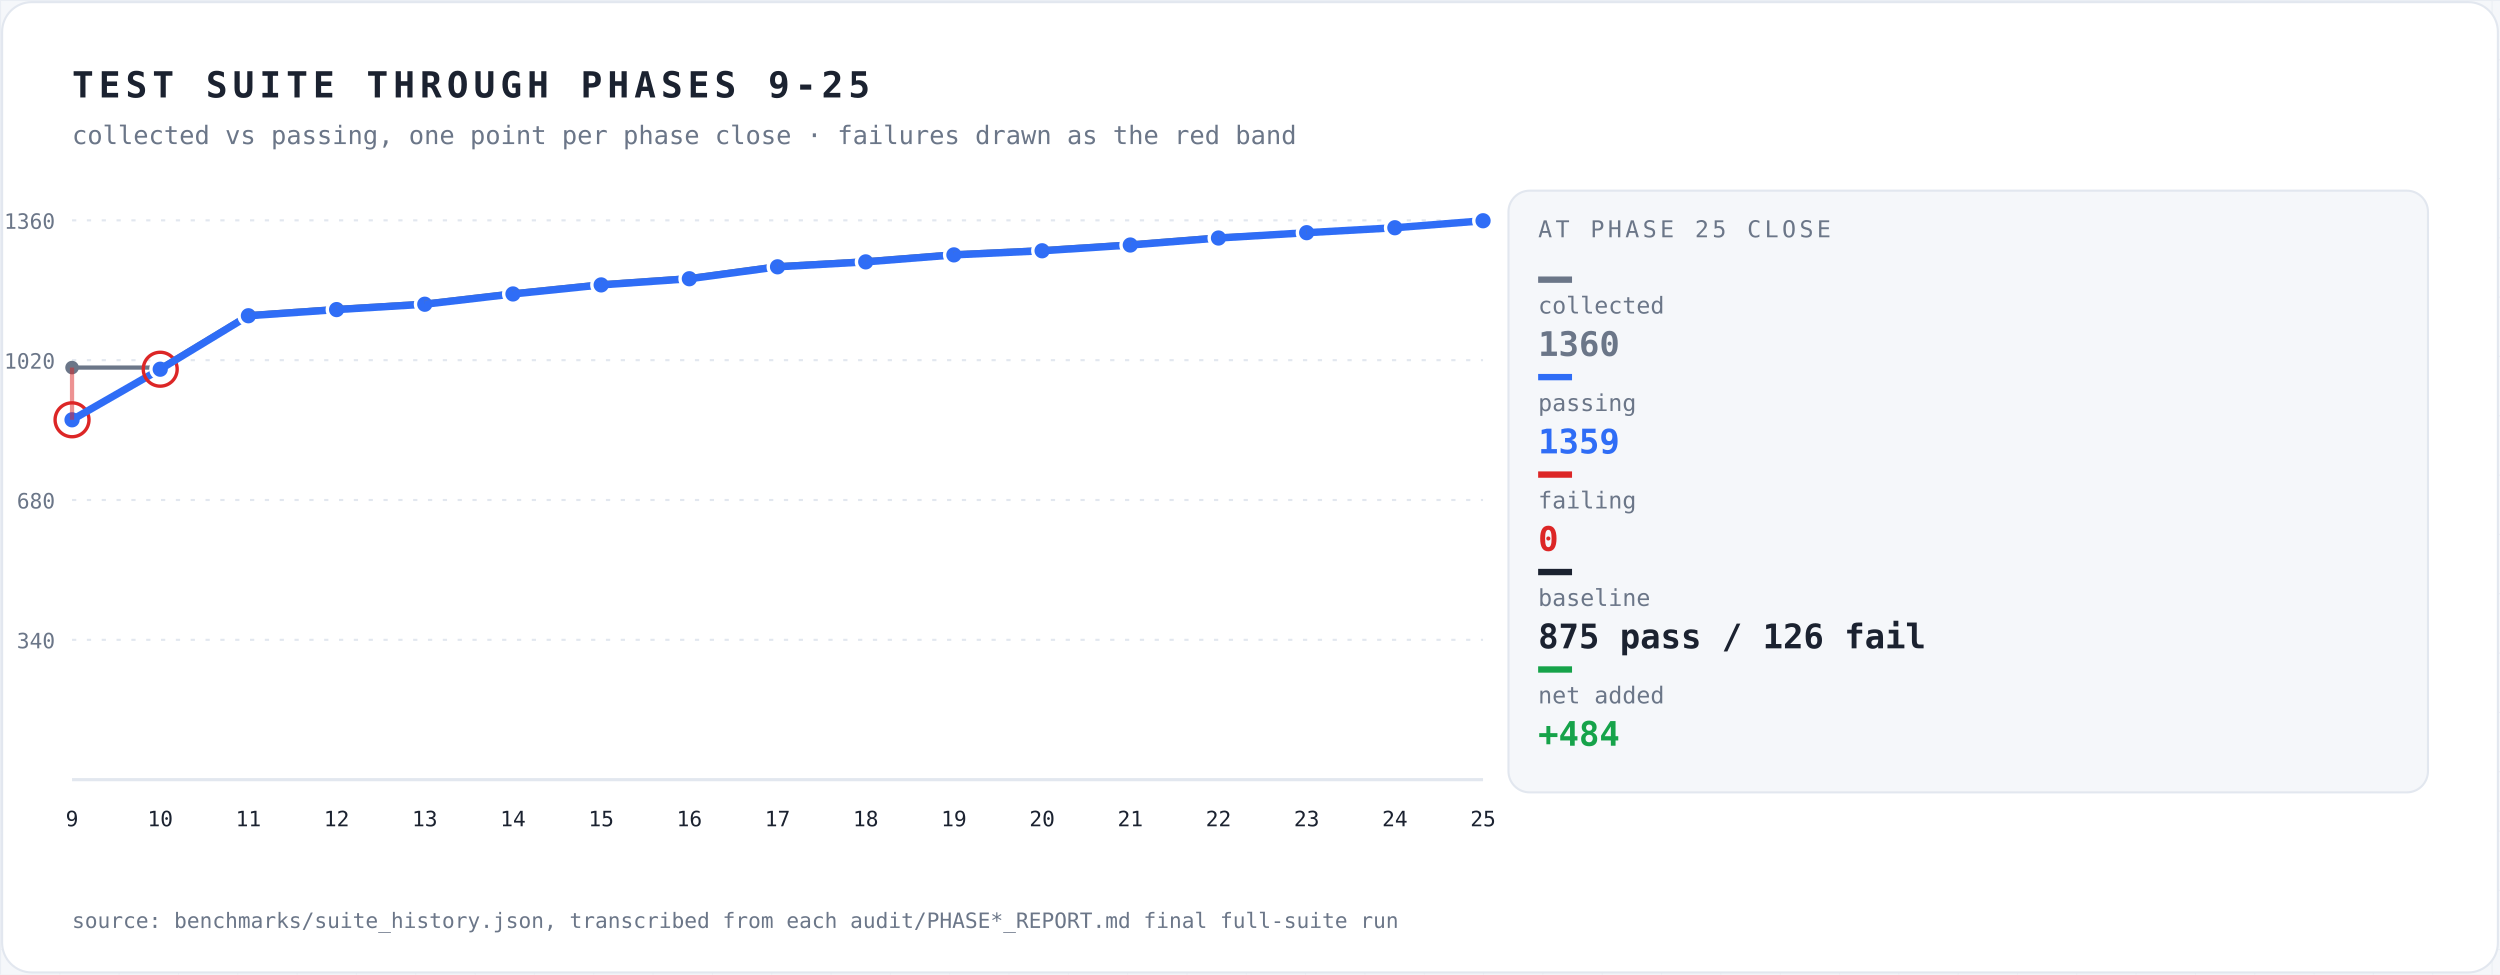
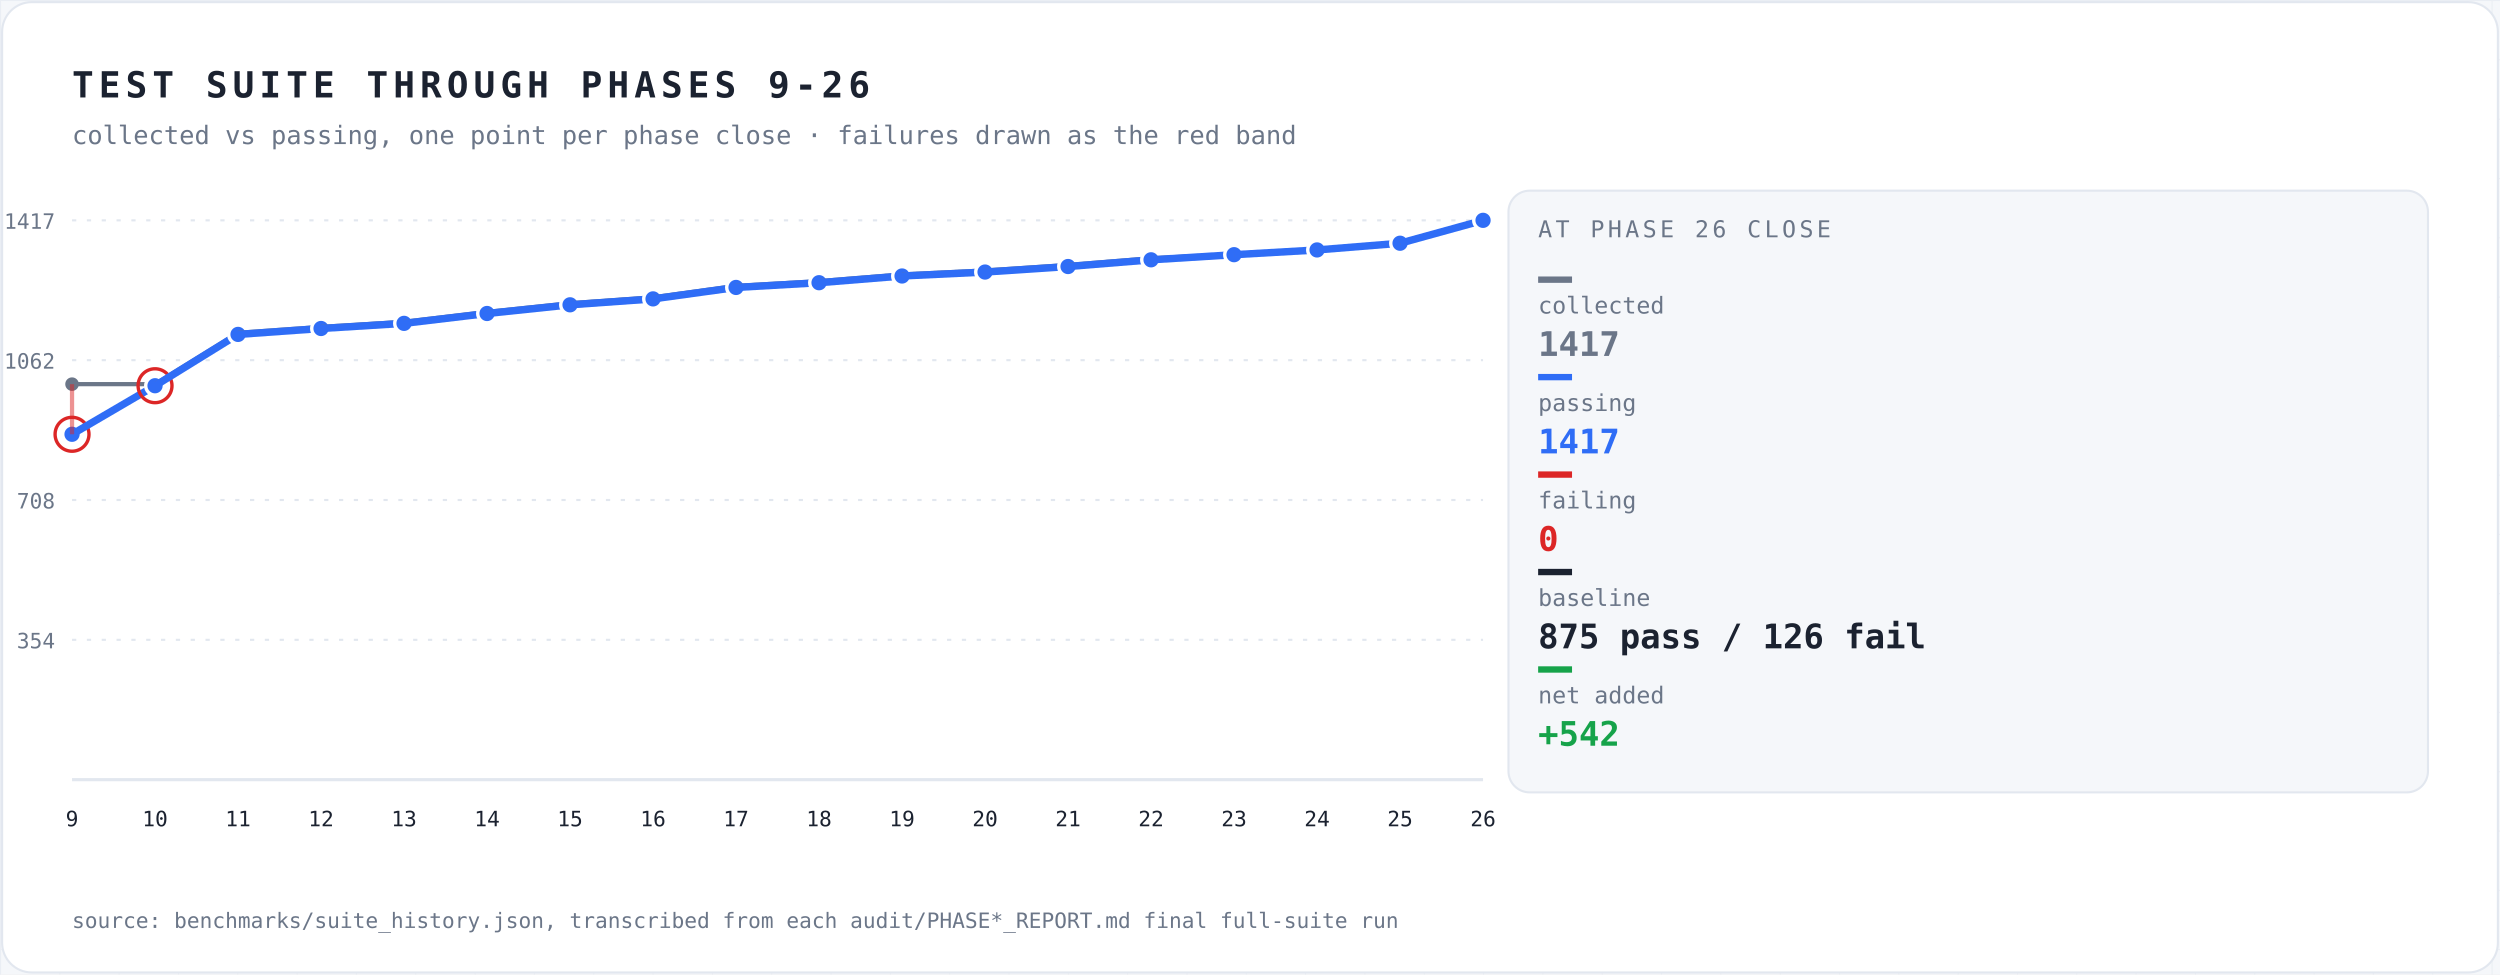
- <svg xmlns="http://www.w3.org/2000/svg" width="1180" height="460" viewBox="0 0 1180 460" role="img" aria-label="TEST SUITE THROUGH PHASES 9-25: collected vs passing, one point per phase close · failures drawn as the red band">
+ <svg xmlns="http://www.w3.org/2000/svg" width="1180" height="460" viewBox="0 0 1180 460" role="img" aria-label="TEST SUITE THROUGH PHASES 9-26: collected vs passing, one point per phase close · failures drawn as the red band">
  <defs>
    <pattern id="grid" width="28" height="28" patternUnits="userSpaceOnUse">
      <path d="M28 0H0v28" fill="none" stroke="#e2e7ef" stroke-width="1" />
    </pattern>
  </defs>
  <rect width="100%" height="100%" fill="#f5f7fa" />
  <rect width="100%" height="100%" fill="url(#grid)" opacity=".55" />
  <rect x="1" y="1" width="1178" height="458" rx="14" fill="#ffffff" stroke="#e2e7ef" />
-   <text x="34" y="46" font-family="ui-monospace, 'SF Mono', Menlo, Consolas, monospace" font-size="17" font-weight="700" letter-spacing="2.4" fill="#1b2230">TEST SUITE THROUGH PHASES 9-25</text>
+   <text x="34" y="46" font-family="ui-monospace, 'SF Mono', Menlo, Consolas, monospace" font-size="17" font-weight="700" letter-spacing="2.4" fill="#1b2230">TEST SUITE THROUGH PHASES 9-26</text>
  <text x="34" y="68" font-family="ui-monospace, 'SF Mono', Menlo, Consolas, monospace" font-size="12" fill="#6b7688">collected vs passing, one point per phase close · failures drawn as the red band</text>
  <line x1="34" y1="368" x2="700" y2="368" stroke="#e2e7ef" stroke-width="1.5" />
  <line x1="34" y1="302.0" x2="700" y2="302.0" stroke="#e2e7ef" stroke-dasharray="2 5" />
-   <text x="26" y="306.0" text-anchor="end" font-family="ui-monospace, 'SF Mono', Menlo, Consolas, monospace" font-size="10" fill="#6b7688">340</text>
+   <text x="26" y="306.0" text-anchor="end" font-family="ui-monospace, 'SF Mono', Menlo, Consolas, monospace" font-size="10" fill="#6b7688">354</text>
  <line x1="34" y1="236.0" x2="700" y2="236.0" stroke="#e2e7ef" stroke-dasharray="2 5" />
-   <text x="26" y="240.0" text-anchor="end" font-family="ui-monospace, 'SF Mono', Menlo, Consolas, monospace" font-size="10" fill="#6b7688">680</text>
+   <text x="26" y="240.0" text-anchor="end" font-family="ui-monospace, 'SF Mono', Menlo, Consolas, monospace" font-size="10" fill="#6b7688">708</text>
  <line x1="34" y1="170.0" x2="700" y2="170.0" stroke="#e2e7ef" stroke-dasharray="2 5" />
-   <text x="26" y="174.0" text-anchor="end" font-family="ui-monospace, 'SF Mono', Menlo, Consolas, monospace" font-size="10" fill="#6b7688">1020</text>
+   <text x="26" y="174.0" text-anchor="end" font-family="ui-monospace, 'SF Mono', Menlo, Consolas, monospace" font-size="10" fill="#6b7688">1062</text>
  <line x1="34" y1="104.0" x2="700" y2="104.0" stroke="#e2e7ef" stroke-dasharray="2 5" />
-   <text x="26" y="108.0" text-anchor="end" font-family="ui-monospace, 'SF Mono', Menlo, Consolas, monospace" font-size="10" fill="#6b7688">1360</text>
-   <circle cx="34.0" cy="173.494" r="3.2" fill="#6b7688" />
-   <circle cx="34.0" cy="198.147" r="4.4" fill="#2f6df6" stroke="#ffffff" stroke-width="1.6" />
-   <circle cx="34.0" cy="198.147" r="8" fill="none" stroke="#dc2626" stroke-width="1.6" />
+   <text x="26" y="108.0" text-anchor="end" font-family="ui-monospace, 'SF Mono', Menlo, Consolas, monospace" font-size="10" fill="#6b7688">1417</text>
+   <circle cx="34.0" cy="181.318" r="3.2" fill="#6b7688" />
+   <circle cx="34.0" cy="204.98" r="4.4" fill="#2f6df6" stroke="#ffffff" stroke-width="1.6" />
+   <circle cx="34.0" cy="204.98" r="8" fill="none" stroke="#dc2626" stroke-width="1.6" />
  <text x="34.0" y="390" text-anchor="middle" font-family="ui-monospace, 'SF Mono', Menlo, Consolas, monospace" font-size="10" fill="#1b2230">9</text>
-   <line x1="34.0" y1="173.494" x2="75.625" y2="173.494" stroke="#6b7688" stroke-width="2" />
-   <line x1="34.0" y1="198.147" x2="75.625" y2="174.271" stroke="#2f6df6" stroke-width="3.5" />
-   <line x1="34.0" y1="173.494" x2="34.0" y2="198.147" stroke="#dc2626" stroke-width="2" opacity=".5" />
-   <circle cx="75.625" cy="173.494" r="3.2" fill="#6b7688" />
-   <circle cx="75.625" cy="174.271" r="4.4" fill="#2f6df6" stroke="#ffffff" stroke-width="1.6" />
-   <circle cx="75.625" cy="174.271" r="8" fill="none" stroke="#dc2626" stroke-width="1.6" />
-   <text x="75.625" y="390" text-anchor="middle" font-family="ui-monospace, 'SF Mono', Menlo, Consolas, monospace" font-size="10" fill="#1b2230">10</text>
-   <line x1="75.625" y1="173.494" x2="117.25" y2="148.259" stroke="#6b7688" stroke-width="2" />
-   <line x1="75.625" y1="174.271" x2="117.25" y2="149.035" stroke="#2f6df6" stroke-width="3.5" />
-   <circle cx="117.25" cy="148.259" r="3.2" fill="#6b7688" />
-   <circle cx="117.25" cy="149.035" r="4.4" fill="#2f6df6" stroke="#ffffff" stroke-width="1.6" />
-   <text x="117.25" y="390" text-anchor="middle" font-family="ui-monospace, 'SF Mono', Menlo, Consolas, monospace" font-size="10" fill="#1b2230">11</text>
-   <line x1="117.25" y1="148.259" x2="158.875" y2="145.347" stroke="#6b7688" stroke-width="2" />
-   <line x1="117.25" y1="149.035" x2="158.875" y2="146.124" stroke="#2f6df6" stroke-width="3.5" />
-   <circle cx="158.875" cy="145.347" r="3.2" fill="#6b7688" />
-   <circle cx="158.875" cy="146.124" r="4.4" fill="#2f6df6" stroke="#ffffff" stroke-width="1.6" />
-   <text x="158.875" y="390" text-anchor="middle" font-family="ui-monospace, 'SF Mono', Menlo, Consolas, monospace" font-size="10" fill="#1b2230">12</text>
-   <line x1="158.875" y1="145.347" x2="200.5" y2="142.824" stroke="#6b7688" stroke-width="2" />
-   <line x1="158.875" y1="146.124" x2="200.5" y2="143.6" stroke="#2f6df6" stroke-width="3.5" />
-   <circle cx="200.5" cy="142.824" r="3.2" fill="#6b7688" />
-   <circle cx="200.5" cy="143.6" r="4.4" fill="#2f6df6" stroke="#ffffff" stroke-width="1.6" />
-   <text x="200.5" y="390" text-anchor="middle" font-family="ui-monospace, 'SF Mono', Menlo, Consolas, monospace" font-size="10" fill="#1b2230">13</text>
-   <line x1="200.5" y1="142.824" x2="242.125" y2="137.971" stroke="#6b7688" stroke-width="2" />
-   <line x1="200.5" y1="143.6" x2="242.125" y2="138.747" stroke="#2f6df6" stroke-width="3.5" />
-   <circle cx="242.125" cy="137.971" r="3.2" fill="#6b7688" />
-   <circle cx="242.125" cy="138.747" r="4.4" fill="#2f6df6" stroke="#ffffff" stroke-width="1.6" />
-   <text x="242.125" y="390" text-anchor="middle" font-family="ui-monospace, 'SF Mono', Menlo, Consolas, monospace" font-size="10" fill="#1b2230">14</text>
-   <line x1="242.125" y1="137.971" x2="283.75" y2="133.7" stroke="#6b7688" stroke-width="2" />
-   <line x1="242.125" y1="138.747" x2="283.75" y2="134.476" stroke="#2f6df6" stroke-width="3.5" />
-   <circle cx="283.75" cy="133.7" r="3.2" fill="#6b7688" />
-   <circle cx="283.75" cy="134.476" r="4.4" fill="#2f6df6" stroke="#ffffff" stroke-width="1.6" />
-   <text x="283.75" y="390" text-anchor="middle" font-family="ui-monospace, 'SF Mono', Menlo, Consolas, monospace" font-size="10" fill="#1b2230">15</text>
-   <line x1="283.75" y1="133.7" x2="325.375" y2="130.788" stroke="#6b7688" stroke-width="2" />
-   <line x1="283.75" y1="134.476" x2="325.375" y2="131.565" stroke="#2f6df6" stroke-width="3.5" />
-   <circle cx="325.375" cy="130.788" r="3.2" fill="#6b7688" />
-   <circle cx="325.375" cy="131.565" r="4.4" fill="#2f6df6" stroke="#ffffff" stroke-width="1.6" />
-   <text x="325.375" y="390" text-anchor="middle" font-family="ui-monospace, 'SF Mono', Menlo, Consolas, monospace" font-size="10" fill="#1b2230">16</text>
-   <line x1="325.375" y1="130.788" x2="367.0" y2="125.159" stroke="#6b7688" stroke-width="2" />
-   <line x1="325.375" y1="131.565" x2="367.0" y2="125.935" stroke="#2f6df6" stroke-width="3.5" />
-   <circle cx="367.0" cy="125.159" r="3.2" fill="#6b7688" />
-   <circle cx="367.0" cy="125.935" r="4.4" fill="#2f6df6" stroke="#ffffff" stroke-width="1.6" />
-   <text x="367.0" y="390" text-anchor="middle" font-family="ui-monospace, 'SF Mono', Menlo, Consolas, monospace" font-size="10" fill="#1b2230">17</text>
-   <line x1="367.0" y1="125.159" x2="408.625" y2="122.829" stroke="#6b7688" stroke-width="2" />
-   <line x1="367.0" y1="125.935" x2="408.625" y2="123.606" stroke="#2f6df6" stroke-width="3.5" />
-   <circle cx="408.625" cy="122.829" r="3.2" fill="#6b7688" />
-   <circle cx="408.625" cy="123.606" r="4.4" fill="#2f6df6" stroke="#ffffff" stroke-width="1.6" />
-   <text x="408.625" y="390" text-anchor="middle" font-family="ui-monospace, 'SF Mono', Menlo, Consolas, monospace" font-size="10" fill="#1b2230">18</text>
-   <line x1="408.625" y1="122.829" x2="450.25" y2="119.529" stroke="#6b7688" stroke-width="2" />
-   <line x1="408.625" y1="123.606" x2="450.25" y2="120.306" stroke="#2f6df6" stroke-width="3.5" />
-   <circle cx="450.25" cy="119.529" r="3.2" fill="#6b7688" />
-   <circle cx="450.25" cy="120.306" r="4.4" fill="#2f6df6" stroke="#ffffff" stroke-width="1.6" />
-   <text x="450.25" y="390" text-anchor="middle" font-family="ui-monospace, 'SF Mono', Menlo, Consolas, monospace" font-size="10" fill="#1b2230">19</text>
-   <line x1="450.25" y1="119.529" x2="491.875" y2="117.588" stroke="#6b7688" stroke-width="2" />
-   <line x1="450.25" y1="120.306" x2="491.875" y2="118.365" stroke="#2f6df6" stroke-width="3.5" />
-   <circle cx="491.875" cy="117.588" r="3.2" fill="#6b7688" />
-   <circle cx="491.875" cy="118.365" r="4.4" fill="#2f6df6" stroke="#ffffff" stroke-width="1.6" />
-   <text x="491.875" y="390" text-anchor="middle" font-family="ui-monospace, 'SF Mono', Menlo, Consolas, monospace" font-size="10" fill="#1b2230">20</text>
-   <line x1="491.875" y1="117.588" x2="533.5" y2="114.871" stroke="#6b7688" stroke-width="2" />
-   <line x1="491.875" y1="118.365" x2="533.5" y2="115.647" stroke="#2f6df6" stroke-width="3.5" />
-   <circle cx="533.5" cy="114.871" r="3.2" fill="#6b7688" />
-   <circle cx="533.5" cy="115.647" r="4.4" fill="#2f6df6" stroke="#ffffff" stroke-width="1.6" />
-   <text x="533.5" y="390" text-anchor="middle" font-family="ui-monospace, 'SF Mono', Menlo, Consolas, monospace" font-size="10" fill="#1b2230">21</text>
-   <line x1="533.5" y1="114.871" x2="575.125" y2="111.571" stroke="#6b7688" stroke-width="2" />
-   <line x1="533.5" y1="115.647" x2="575.125" y2="112.347" stroke="#2f6df6" stroke-width="3.5" />
-   <circle cx="575.125" cy="111.571" r="3.2" fill="#6b7688" />
-   <circle cx="575.125" cy="112.347" r="4.4" fill="#2f6df6" stroke="#ffffff" stroke-width="1.6" />
-   <text x="575.125" y="390" text-anchor="middle" font-family="ui-monospace, 'SF Mono', Menlo, Consolas, monospace" font-size="10" fill="#1b2230">22</text>
-   <line x1="575.125" y1="111.571" x2="616.75" y2="109.629" stroke="#6b7688" stroke-width="2" />
-   <line x1="575.125" y1="112.347" x2="616.75" y2="109.824" stroke="#2f6df6" stroke-width="3.5" />
-   <circle cx="616.75" cy="109.629" r="3.2" fill="#6b7688" />
-   <circle cx="616.75" cy="109.824" r="4.4" fill="#2f6df6" stroke="#ffffff" stroke-width="1.6" />
-   <text x="616.75" y="390" text-anchor="middle" font-family="ui-monospace, 'SF Mono', Menlo, Consolas, monospace" font-size="10" fill="#1b2230">23</text>
-   <line x1="616.75" y1="109.629" x2="658.375" y2="107.3" stroke="#6b7688" stroke-width="2" />
-   <line x1="616.75" y1="109.824" x2="658.375" y2="107.494" stroke="#2f6df6" stroke-width="3.5" />
-   <circle cx="658.375" cy="107.3" r="3.2" fill="#6b7688" />
-   <circle cx="658.375" cy="107.494" r="4.4" fill="#2f6df6" stroke="#ffffff" stroke-width="1.6" />
-   <text x="658.375" y="390" text-anchor="middle" font-family="ui-monospace, 'SF Mono', Menlo, Consolas, monospace" font-size="10" fill="#1b2230">24</text>
-   <line x1="658.375" y1="107.3" x2="700.0" y2="104.0" stroke="#6b7688" stroke-width="2" />
-   <line x1="658.375" y1="107.494" x2="700.0" y2="104.194" stroke="#2f6df6" stroke-width="3.5" />
+   <line x1="34" y1="181.318" x2="73.176" y2="181.318" stroke="#6b7688" stroke-width="2" />
+   <line x1="34" y1="204.98" x2="73.176" y2="182.064" stroke="#2f6df6" stroke-width="3.5" />
+   <line x1="34" y1="181.318" x2="34" y2="204.98" stroke="#dc2626" stroke-width="2" opacity=".5" />
+   <circle cx="73.176" cy="181.318" r="3.2" fill="#6b7688" />
+   <circle cx="73.176" cy="182.064" r="4.4" fill="#2f6df6" stroke="#ffffff" stroke-width="1.6" />
+   <circle cx="73.176" cy="182.064" r="8" fill="none" stroke="#dc2626" stroke-width="1.6" />
+   <text x="73.176" y="390" text-anchor="middle" font-family="ui-monospace, 'SF Mono', Menlo, Consolas, monospace" font-size="10" fill="#1b2230">10</text>
+   <line x1="73.176" y1="181.318" x2="112.353" y2="157.098" stroke="#6b7688" stroke-width="2" />
+   <line x1="73.176" y1="182.064" x2="112.353" y2="157.843" stroke="#2f6df6" stroke-width="3.5" />
+   <circle cx="112.353" cy="157.098" r="3.2" fill="#6b7688" />
+   <circle cx="112.353" cy="157.843" r="4.4" fill="#2f6df6" stroke="#ffffff" stroke-width="1.6" />
+   <text x="112.353" y="390" text-anchor="middle" font-family="ui-monospace, 'SF Mono', Menlo, Consolas, monospace" font-size="10" fill="#1b2230">11</text>
+   <line x1="112.353" y1="157.098" x2="151.529" y2="154.303" stroke="#6b7688" stroke-width="2" />
+   <line x1="112.353" y1="157.843" x2="151.529" y2="155.049" stroke="#2f6df6" stroke-width="3.5" />
+   <circle cx="151.529" cy="154.303" r="3.2" fill="#6b7688" />
+   <circle cx="151.529" cy="155.049" r="4.4" fill="#2f6df6" stroke="#ffffff" stroke-width="1.6" />
+   <text x="151.529" y="390" text-anchor="middle" font-family="ui-monospace, 'SF Mono', Menlo, Consolas, monospace" font-size="10" fill="#1b2230">12</text>
+   <line x1="151.529" y1="154.303" x2="190.706" y2="151.881" stroke="#6b7688" stroke-width="2" />
+   <line x1="151.529" y1="155.049" x2="190.706" y2="152.627" stroke="#2f6df6" stroke-width="3.5" />
+   <circle cx="190.706" cy="151.881" r="3.2" fill="#6b7688" />
+   <circle cx="190.706" cy="152.627" r="4.4" fill="#2f6df6" stroke="#ffffff" stroke-width="1.6" />
+   <text x="190.706" y="390" text-anchor="middle" font-family="ui-monospace, 'SF Mono', Menlo, Consolas, monospace" font-size="10" fill="#1b2230">13</text>
+   <line x1="190.706" y1="151.881" x2="229.882" y2="147.224" stroke="#6b7688" stroke-width="2" />
+   <line x1="190.706" y1="152.627" x2="229.882" y2="147.969" stroke="#2f6df6" stroke-width="3.5" />
+   <circle cx="229.882" cy="147.224" r="3.2" fill="#6b7688" />
+   <circle cx="229.882" cy="147.969" r="4.4" fill="#2f6df6" stroke="#ffffff" stroke-width="1.6" />
+   <text x="229.882" y="390" text-anchor="middle" font-family="ui-monospace, 'SF Mono', Menlo, Consolas, monospace" font-size="10" fill="#1b2230">14</text>
+   <line x1="229.882" y1="147.224" x2="269.059" y2="143.125" stroke="#6b7688" stroke-width="2" />
+   <line x1="229.882" y1="147.969" x2="269.059" y2="143.87" stroke="#2f6df6" stroke-width="3.5" />
+   <circle cx="269.059" cy="143.125" r="3.2" fill="#6b7688" />
+   <circle cx="269.059" cy="143.87" r="4.4" fill="#2f6df6" stroke="#ffffff" stroke-width="1.6" />
+   <text x="269.059" y="390" text-anchor="middle" font-family="ui-monospace, 'SF Mono', Menlo, Consolas, monospace" font-size="10" fill="#1b2230">15</text>
+   <line x1="269.059" y1="143.125" x2="308.235" y2="140.33" stroke="#6b7688" stroke-width="2" />
+   <line x1="269.059" y1="143.87" x2="308.235" y2="141.076" stroke="#2f6df6" stroke-width="3.5" />
+   <circle cx="308.235" cy="140.33" r="3.2" fill="#6b7688" />
+   <circle cx="308.235" cy="141.076" r="4.4" fill="#2f6df6" stroke="#ffffff" stroke-width="1.6" />
+   <text x="308.235" y="390" text-anchor="middle" font-family="ui-monospace, 'SF Mono', Menlo, Consolas, monospace" font-size="10" fill="#1b2230">16</text>
+   <line x1="308.235" y1="140.33" x2="347.412" y2="134.927" stroke="#6b7688" stroke-width="2" />
+   <line x1="308.235" y1="141.076" x2="347.412" y2="135.673" stroke="#2f6df6" stroke-width="3.5" />
+   <circle cx="347.412" cy="134.927" r="3.2" fill="#6b7688" />
+   <circle cx="347.412" cy="135.673" r="4.4" fill="#2f6df6" stroke="#ffffff" stroke-width="1.6" />
+   <text x="347.412" y="390" text-anchor="middle" font-family="ui-monospace, 'SF Mono', Menlo, Consolas, monospace" font-size="10" fill="#1b2230">17</text>
+   <line x1="347.412" y1="134.927" x2="386.588" y2="132.692" stroke="#6b7688" stroke-width="2" />
+   <line x1="347.412" y1="135.673" x2="386.588" y2="133.437" stroke="#2f6df6" stroke-width="3.5" />
+   <circle cx="386.588" cy="132.692" r="3.2" fill="#6b7688" />
+   <circle cx="386.588" cy="133.437" r="4.4" fill="#2f6df6" stroke="#ffffff" stroke-width="1.6" />
+   <text x="386.588" y="390" text-anchor="middle" font-family="ui-monospace, 'SF Mono', Menlo, Consolas, monospace" font-size="10" fill="#1b2230">18</text>
+   <line x1="386.588" y1="132.692" x2="425.765" y2="129.524" stroke="#6b7688" stroke-width="2" />
+   <line x1="386.588" y1="133.437" x2="425.765" y2="130.27" stroke="#2f6df6" stroke-width="3.5" />
+   <circle cx="425.765" cy="129.524" r="3.2" fill="#6b7688" />
+   <circle cx="425.765" cy="130.27" r="4.4" fill="#2f6df6" stroke="#ffffff" stroke-width="1.6" />
+   <text x="425.765" y="390" text-anchor="middle" font-family="ui-monospace, 'SF Mono', Menlo, Consolas, monospace" font-size="10" fill="#1b2230">19</text>
+   <line x1="425.765" y1="129.524" x2="464.941" y2="127.661" stroke="#6b7688" stroke-width="2" />
+   <line x1="425.765" y1="130.27" x2="464.941" y2="128.406" stroke="#2f6df6" stroke-width="3.5" />
+   <circle cx="464.941" cy="127.661" r="3.2" fill="#6b7688" />
+   <circle cx="464.941" cy="128.406" r="4.4" fill="#2f6df6" stroke="#ffffff" stroke-width="1.6" />
+   <text x="464.941" y="390" text-anchor="middle" font-family="ui-monospace, 'SF Mono', Menlo, Consolas, monospace" font-size="10" fill="#1b2230">20</text>
+   <line x1="464.941" y1="127.661" x2="504.118" y2="125.053" stroke="#6b7688" stroke-width="2" />
+   <line x1="464.941" y1="128.406" x2="504.118" y2="125.798" stroke="#2f6df6" stroke-width="3.5" />
+   <circle cx="504.118" cy="125.053" r="3.2" fill="#6b7688" />
+   <circle cx="504.118" cy="125.798" r="4.4" fill="#2f6df6" stroke="#ffffff" stroke-width="1.6" />
+   <text x="504.118" y="390" text-anchor="middle" font-family="ui-monospace, 'SF Mono', Menlo, Consolas, monospace" font-size="10" fill="#1b2230">21</text>
+   <line x1="504.118" y1="125.053" x2="543.294" y2="121.886" stroke="#6b7688" stroke-width="2" />
+   <line x1="504.118" y1="125.798" x2="543.294" y2="122.631" stroke="#2f6df6" stroke-width="3.5" />
+   <circle cx="543.294" cy="121.886" r="3.2" fill="#6b7688" />
+   <circle cx="543.294" cy="122.631" r="4.4" fill="#2f6df6" stroke="#ffffff" stroke-width="1.6" />
+   <text x="543.294" y="390" text-anchor="middle" font-family="ui-monospace, 'SF Mono', Menlo, Consolas, monospace" font-size="10" fill="#1b2230">22</text>
+   <line x1="543.294" y1="121.886" x2="582.471" y2="120.023" stroke="#6b7688" stroke-width="2" />
+   <line x1="543.294" y1="122.631" x2="582.471" y2="120.209" stroke="#2f6df6" stroke-width="3.5" />
+   <circle cx="582.471" cy="120.023" r="3.2" fill="#6b7688" />
+   <circle cx="582.471" cy="120.209" r="4.4" fill="#2f6df6" stroke="#ffffff" stroke-width="1.6" />
+   <text x="582.471" y="390" text-anchor="middle" font-family="ui-monospace, 'SF Mono', Menlo, Consolas, monospace" font-size="10" fill="#1b2230">23</text>
+   <line x1="582.471" y1="120.023" x2="621.647" y2="117.787" stroke="#6b7688" stroke-width="2" />
+   <line x1="582.471" y1="120.209" x2="621.647" y2="117.973" stroke="#2f6df6" stroke-width="3.5" />
+   <circle cx="621.647" cy="117.787" r="3.2" fill="#6b7688" />
+   <circle cx="621.647" cy="117.973" r="4.4" fill="#2f6df6" stroke="#ffffff" stroke-width="1.6" />
+   <text x="621.647" y="390" text-anchor="middle" font-family="ui-monospace, 'SF Mono', Menlo, Consolas, monospace" font-size="10" fill="#1b2230">24</text>
+   <line x1="621.647" y1="117.787" x2="660.824" y2="114.62" stroke="#6b7688" stroke-width="2" />
+   <line x1="621.647" y1="117.973" x2="660.824" y2="114.806" stroke="#2f6df6" stroke-width="3.5" />
+   <circle cx="660.824" cy="114.62" r="3.2" fill="#6b7688" />
+   <circle cx="660.824" cy="114.806" r="4.4" fill="#2f6df6" stroke="#ffffff" stroke-width="1.6" />
+   <text x="660.824" y="390" text-anchor="middle" font-family="ui-monospace, 'SF Mono', Menlo, Consolas, monospace" font-size="10" fill="#1b2230">25</text>
+   <line x1="660.824" y1="114.62" x2="700.0" y2="104.0" stroke="#6b7688" stroke-width="2" />
+   <line x1="660.824" y1="114.806" x2="700.0" y2="104.0" stroke="#2f6df6" stroke-width="3.5" />
  <circle cx="700.0" cy="104.0" r="3.2" fill="#6b7688" />
-   <circle cx="700.0" cy="104.194" r="4.4" fill="#2f6df6" stroke="#ffffff" stroke-width="1.6" />
-   <text x="700.0" y="390" text-anchor="middle" font-family="ui-monospace, 'SF Mono', Menlo, Consolas, monospace" font-size="10" fill="#1b2230">25</text>
+   <circle cx="700.0" cy="104.0" r="4.4" fill="#2f6df6" stroke="#ffffff" stroke-width="1.6" />
+   <text x="700.0" y="390" text-anchor="middle" font-family="ui-monospace, 'SF Mono', Menlo, Consolas, monospace" font-size="10" fill="#1b2230">26</text>
  <rect x="712" y="90" width="434" height="284" rx="10" fill="#f5f7fa" stroke="#e2e7ef" />
-   <text x="726" y="112" font-family="ui-monospace, 'SF Mono', Menlo, Consolas, monospace" font-size="11" letter-spacing="1.6" fill="#6b7688">AT PHASE 25 CLOSE</text>
+   <text x="726" y="112" font-family="ui-monospace, 'SF Mono', Menlo, Consolas, monospace" font-size="11" letter-spacing="1.6" fill="#6b7688">AT PHASE 26 CLOSE</text>
  <line x1="726" y1="132" x2="742" y2="132" stroke="#6b7688" stroke-width="3" />
  <text x="726" y="148" font-family="ui-monospace, 'SF Mono', Menlo, Consolas, monospace" font-size="11" fill="#6b7688">collected</text>
-   <text x="726" y="168" font-family="ui-monospace, 'SF Mono', Menlo, Consolas, monospace" font-size="16" font-weight="700" fill="#6b7688">1360</text>
+   <text x="726" y="168" font-family="ui-monospace, 'SF Mono', Menlo, Consolas, monospace" font-size="16" font-weight="700" fill="#6b7688">1417</text>
  <line x1="726" y1="178" x2="742" y2="178" stroke="#2f6df6" stroke-width="3" />
  <text x="726" y="194" font-family="ui-monospace, 'SF Mono', Menlo, Consolas, monospace" font-size="11" fill="#6b7688">passing</text>
-   <text x="726" y="214" font-family="ui-monospace, 'SF Mono', Menlo, Consolas, monospace" font-size="16" font-weight="700" fill="#2f6df6">1359</text>
+   <text x="726" y="214" font-family="ui-monospace, 'SF Mono', Menlo, Consolas, monospace" font-size="16" font-weight="700" fill="#2f6df6">1417</text>
  <line x1="726" y1="224" x2="742" y2="224" stroke="#dc2626" stroke-width="3" />
  <text x="726" y="240" font-family="ui-monospace, 'SF Mono', Menlo, Consolas, monospace" font-size="11" fill="#6b7688">failing</text>
  <text x="726" y="260" font-family="ui-monospace, 'SF Mono', Menlo, Consolas, monospace" font-size="16" font-weight="700" fill="#dc2626">0</text>
  <line x1="726" y1="270" x2="742" y2="270" stroke="#1b2230" stroke-width="3" />
  <text x="726" y="286" font-family="ui-monospace, 'SF Mono', Menlo, Consolas, monospace" font-size="11" fill="#6b7688">baseline</text>
  <text x="726" y="306" font-family="ui-monospace, 'SF Mono', Menlo, Consolas, monospace" font-size="16" font-weight="700" fill="#1b2230">875 pass / 126 fail</text>
  <line x1="726" y1="316" x2="742" y2="316" stroke="#16a34a" stroke-width="3" />
  <text x="726" y="332" font-family="ui-monospace, 'SF Mono', Menlo, Consolas, monospace" font-size="11" fill="#6b7688">net added</text>
-   <text x="726" y="352" font-family="ui-monospace, 'SF Mono', Menlo, Consolas, monospace" font-size="16" font-weight="700" fill="#16a34a">+484</text>
+   <text x="726" y="352" font-family="ui-monospace, 'SF Mono', Menlo, Consolas, monospace" font-size="16" font-weight="700" fill="#16a34a">+542</text>
  <text x="34" y="438" font-family="ui-monospace, 'SF Mono', Menlo, Consolas, monospace" font-size="10" fill="#6b7688">source: benchmarks/suite_history.json, transcribed from each audit/PHASE*_REPORT.md final full-suite run</text>
</svg>
